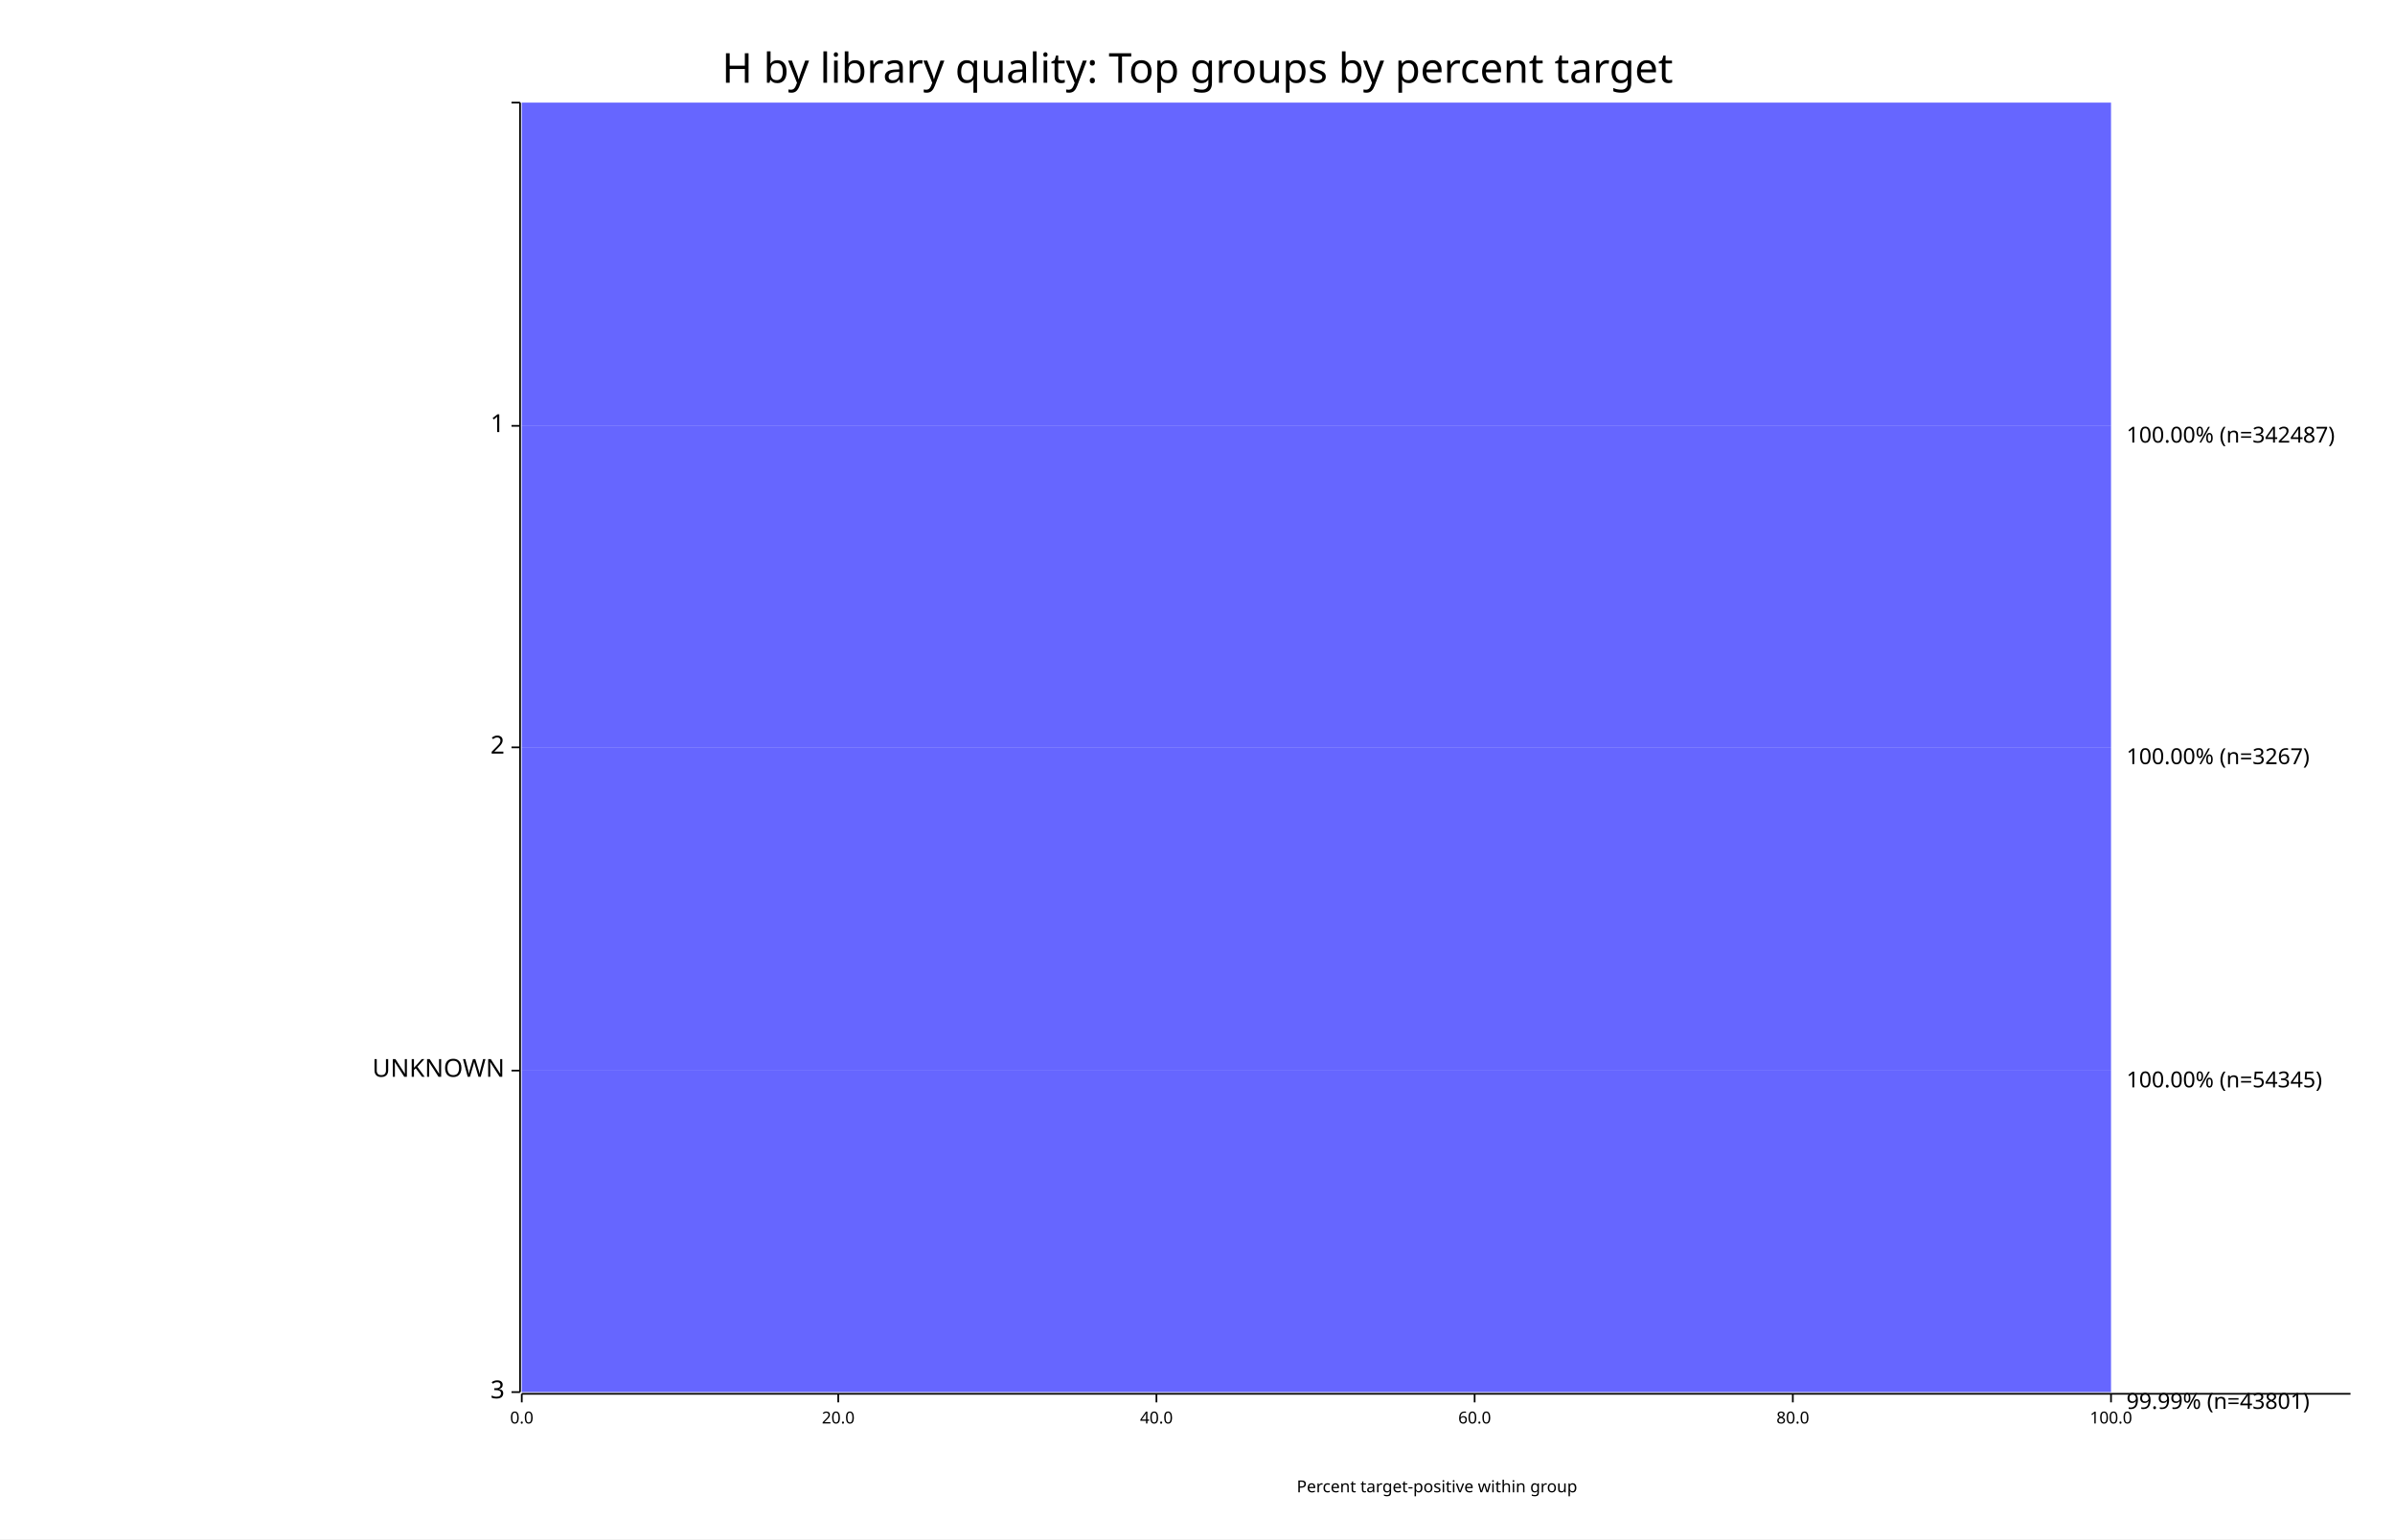
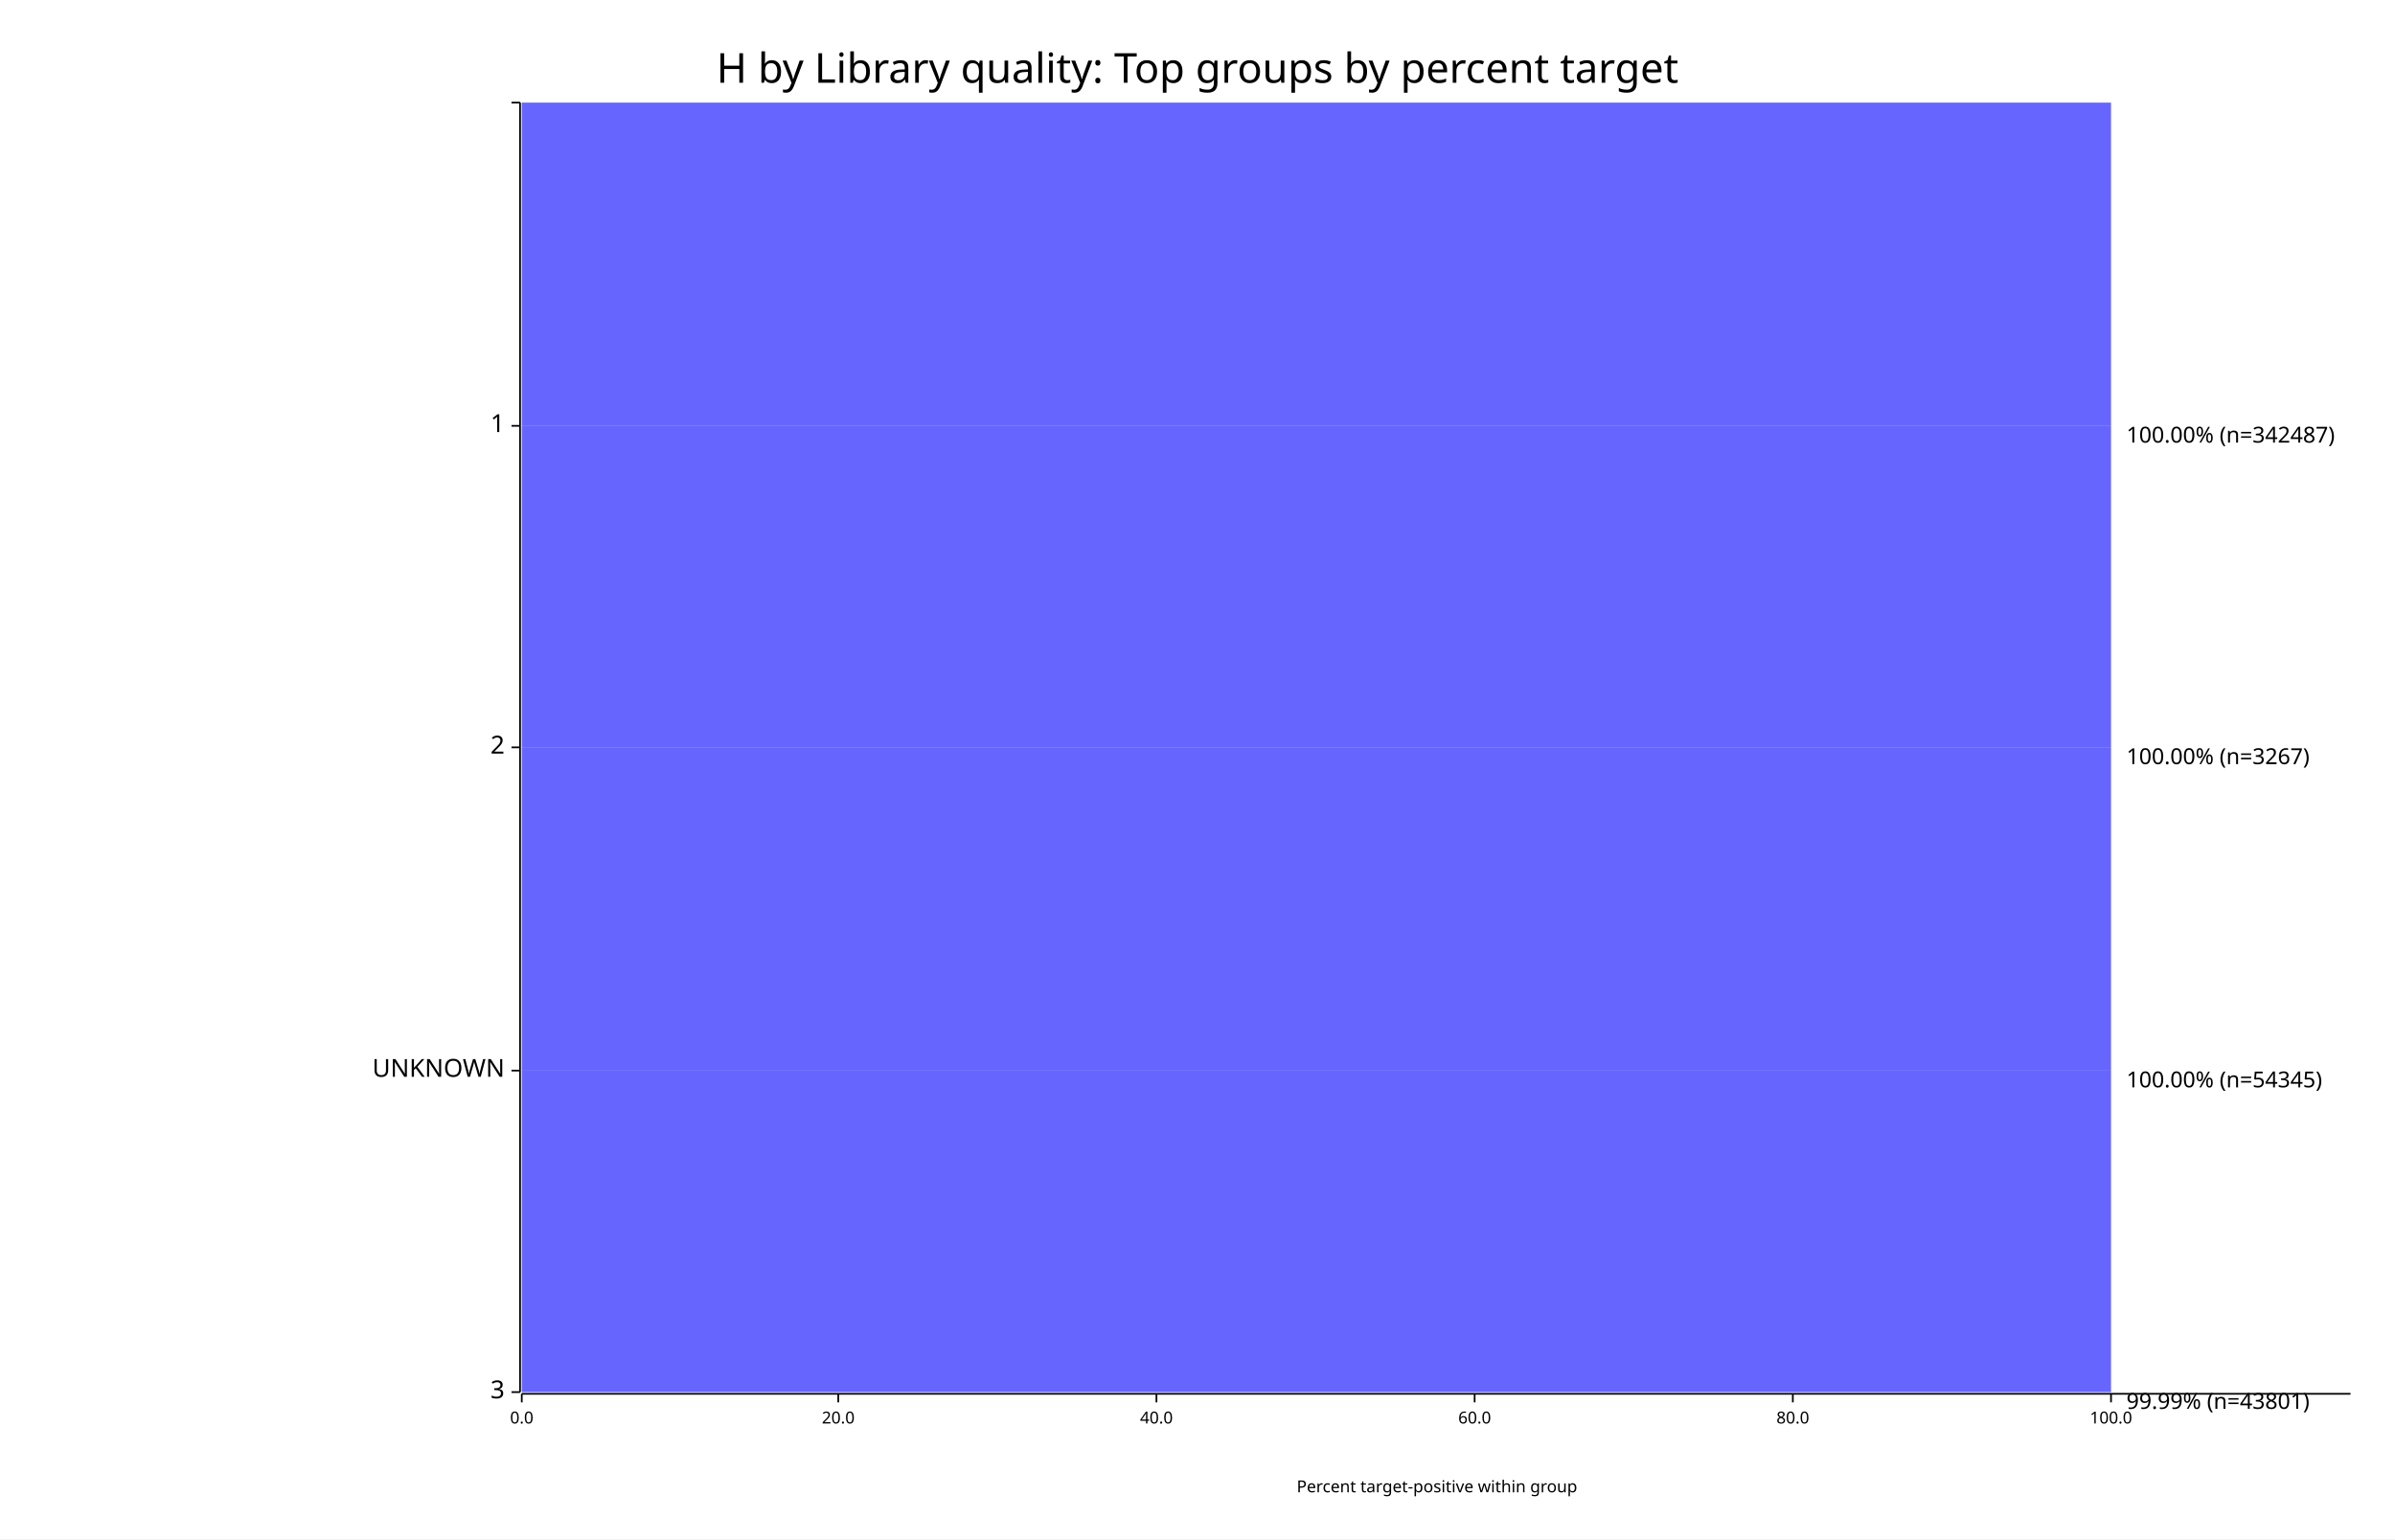
<svg xmlns="http://www.w3.org/2000/svg" width="1400" height="900" viewBox="0 0 1400 900">
  <rect x="0" y="0" width="1400" height="900" opacity="1" fill="#FFFFFF" stroke="none" />
  <text x="700" y="30" dy="0.76em" text-anchor="middle" font-family="sans-serif" font-size="24.194" opacity="1" fill="#000000">
- H by library quality: Top groups by percent target
+ H by Library quality: Top groups by percent target
</text>
  <text x="840" y="875" dy="-0.5ex" text-anchor="middle" font-family="sans-serif" font-size="9.677" opacity="1" fill="#000000">
Percent target-positive within group
</text>
  <polyline fill="none" opacity="1" stroke="#000000" stroke-width="1" points="304,60 304,814 " />
  <text x="295" y="814" dy="0.5ex" text-anchor="end" font-family="sans-serif" font-size="14.516" opacity="1" fill="#000000">
3
</text>
  <polyline fill="none" opacity="1" stroke="#000000" stroke-width="1" points="299,814 304,814 " />
  <text x="295" y="626" dy="0.5ex" text-anchor="end" font-family="sans-serif" font-size="14.516" opacity="1" fill="#000000">
UNKNOWN
</text>
  <polyline fill="none" opacity="1" stroke="#000000" stroke-width="1" points="299,626 304,626 " />
  <text x="295" y="437" dy="0.5ex" text-anchor="end" font-family="sans-serif" font-size="14.516" opacity="1" fill="#000000">
2
</text>
  <polyline fill="none" opacity="1" stroke="#000000" stroke-width="1" points="299,437 304,437 " />
  <text x="295" y="249" dy="0.5ex" text-anchor="end" font-family="sans-serif" font-size="14.516" opacity="1" fill="#000000">
1
</text>
  <polyline fill="none" opacity="1" stroke="#000000" stroke-width="1" points="299,249 304,249 " />
  <text x="295" y="60" dy="0.5ex" text-anchor="end" font-family="sans-serif" font-size="14.516" opacity="1" fill="#000000">

</text>
  <polyline fill="none" opacity="1" stroke="#000000" stroke-width="1" points="299,60 304,60 " />
  <polyline fill="none" opacity="1" stroke="#000000" stroke-width="1" points="305,815 1374,815 " />
  <text x="305" y="825" dy="0.76em" text-anchor="middle" font-family="sans-serif" font-size="9.677" opacity="1" fill="#000000">
0.0
</text>
  <polyline fill="none" opacity="1" stroke="#000000" stroke-width="1" points="305,815 305,820 " />
  <text x="490" y="825" dy="0.76em" text-anchor="middle" font-family="sans-serif" font-size="9.677" opacity="1" fill="#000000">
20.0
</text>
  <polyline fill="none" opacity="1" stroke="#000000" stroke-width="1" points="490,815 490,820 " />
  <text x="676" y="825" dy="0.76em" text-anchor="middle" font-family="sans-serif" font-size="9.677" opacity="1" fill="#000000">
40.0
</text>
  <polyline fill="none" opacity="1" stroke="#000000" stroke-width="1" points="676,815 676,820 " />
  <text x="862" y="825" dy="0.76em" text-anchor="middle" font-family="sans-serif" font-size="9.677" opacity="1" fill="#000000">
60.0
</text>
  <polyline fill="none" opacity="1" stroke="#000000" stroke-width="1" points="862,815 862,820 " />
  <text x="1048" y="825" dy="0.76em" text-anchor="middle" font-family="sans-serif" font-size="9.677" opacity="1" fill="#000000">
80.0
</text>
  <polyline fill="none" opacity="1" stroke="#000000" stroke-width="1" points="1048,815 1048,820 " />
  <text x="1234" y="825" dy="0.76em" text-anchor="middle" font-family="sans-serif" font-size="9.677" opacity="1" fill="#000000">
100.0
</text>
  <polyline fill="none" opacity="1" stroke="#000000" stroke-width="1" points="1234,815 1234,820 " />
  <rect x="305" y="626" width="929" height="188" opacity="0.6" fill="#0000FF" stroke="none" />
  <text x="1243" y="814" dy="0.76em" text-anchor="start" font-family="sans-serif" font-size="12.903" opacity="1" fill="#000000">
99.99% (n=43801)
</text>
  <rect x="305" y="437" width="929" height="189" opacity="0.6" fill="#0000FF" stroke="none" />
  <text x="1243" y="626" dy="0.76em" text-anchor="start" font-family="sans-serif" font-size="12.903" opacity="1" fill="#000000">
100.00% (n=54345)
</text>
  <rect x="305" y="249" width="929" height="188" opacity="0.6" fill="#0000FF" stroke="none" />
  <text x="1243" y="437" dy="0.76em" text-anchor="start" font-family="sans-serif" font-size="12.903" opacity="1" fill="#000000">
100.00% (n=3267)
</text>
  <rect x="305" y="60" width="929" height="189" opacity="0.6" fill="#0000FF" stroke="none" />
  <text x="1243" y="249" dy="0.76em" text-anchor="start" font-family="sans-serif" font-size="12.903" opacity="1" fill="#000000">
100.00% (n=342487)
</text>
</svg>
